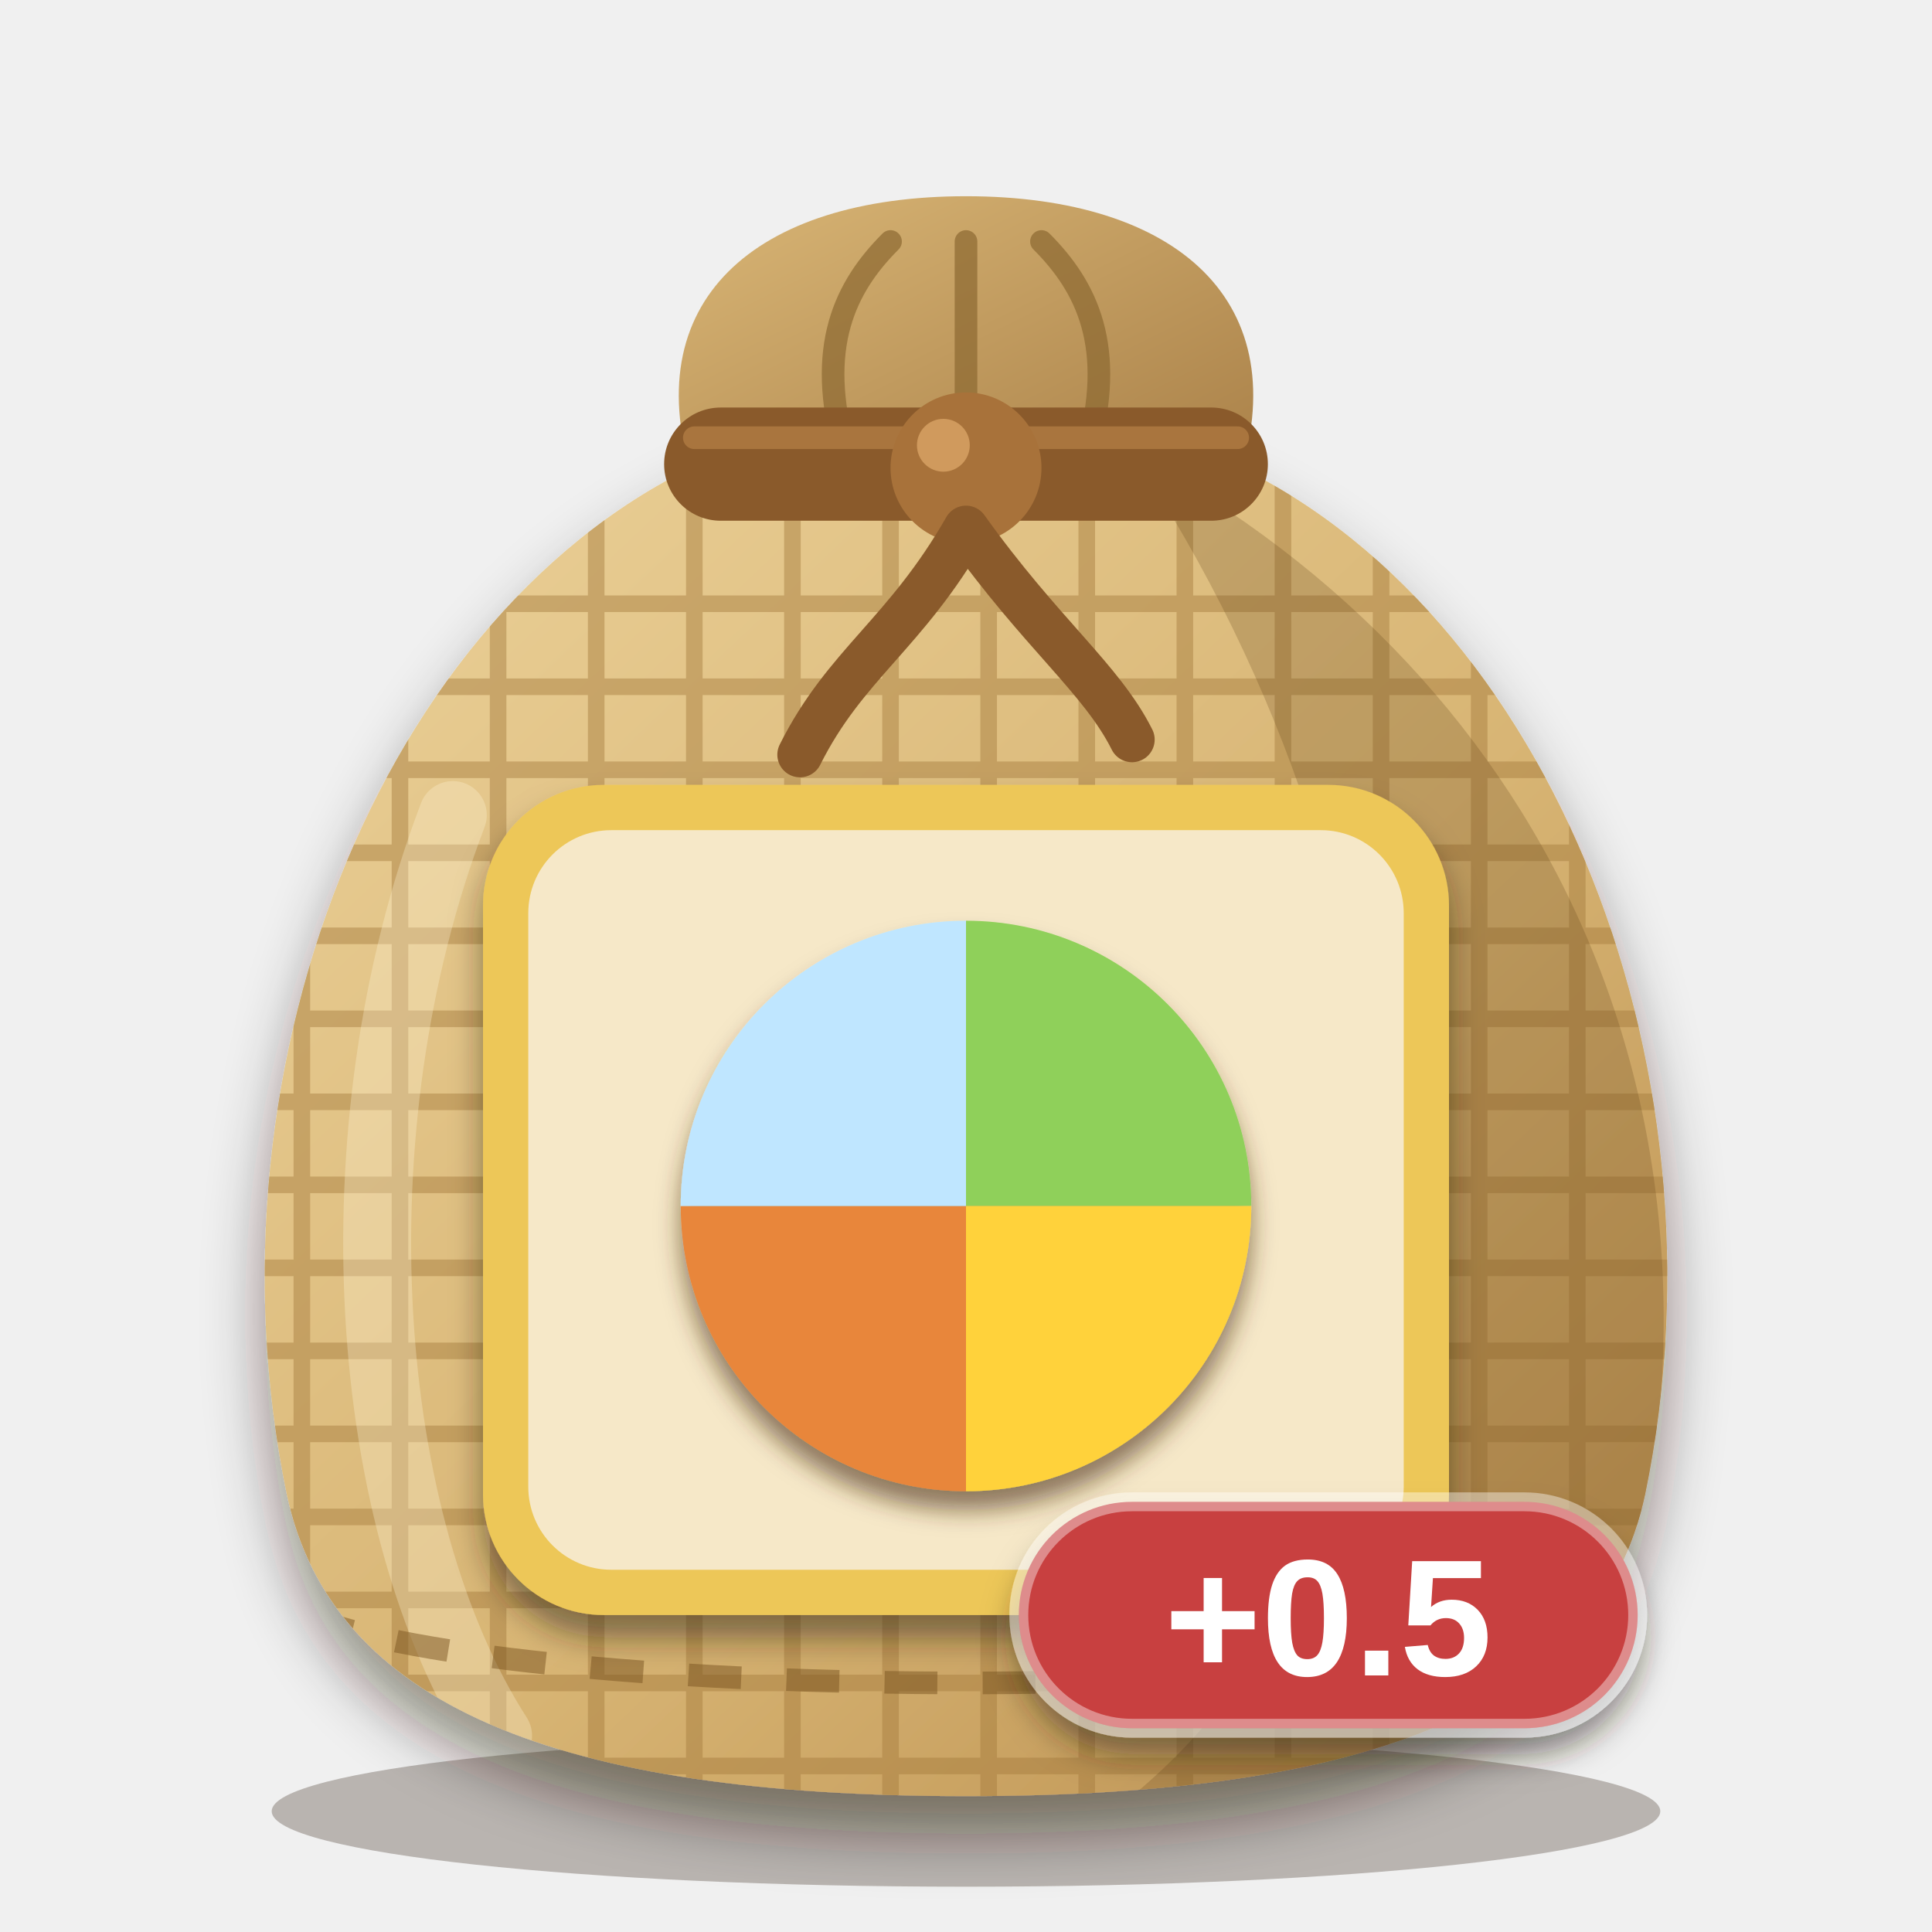
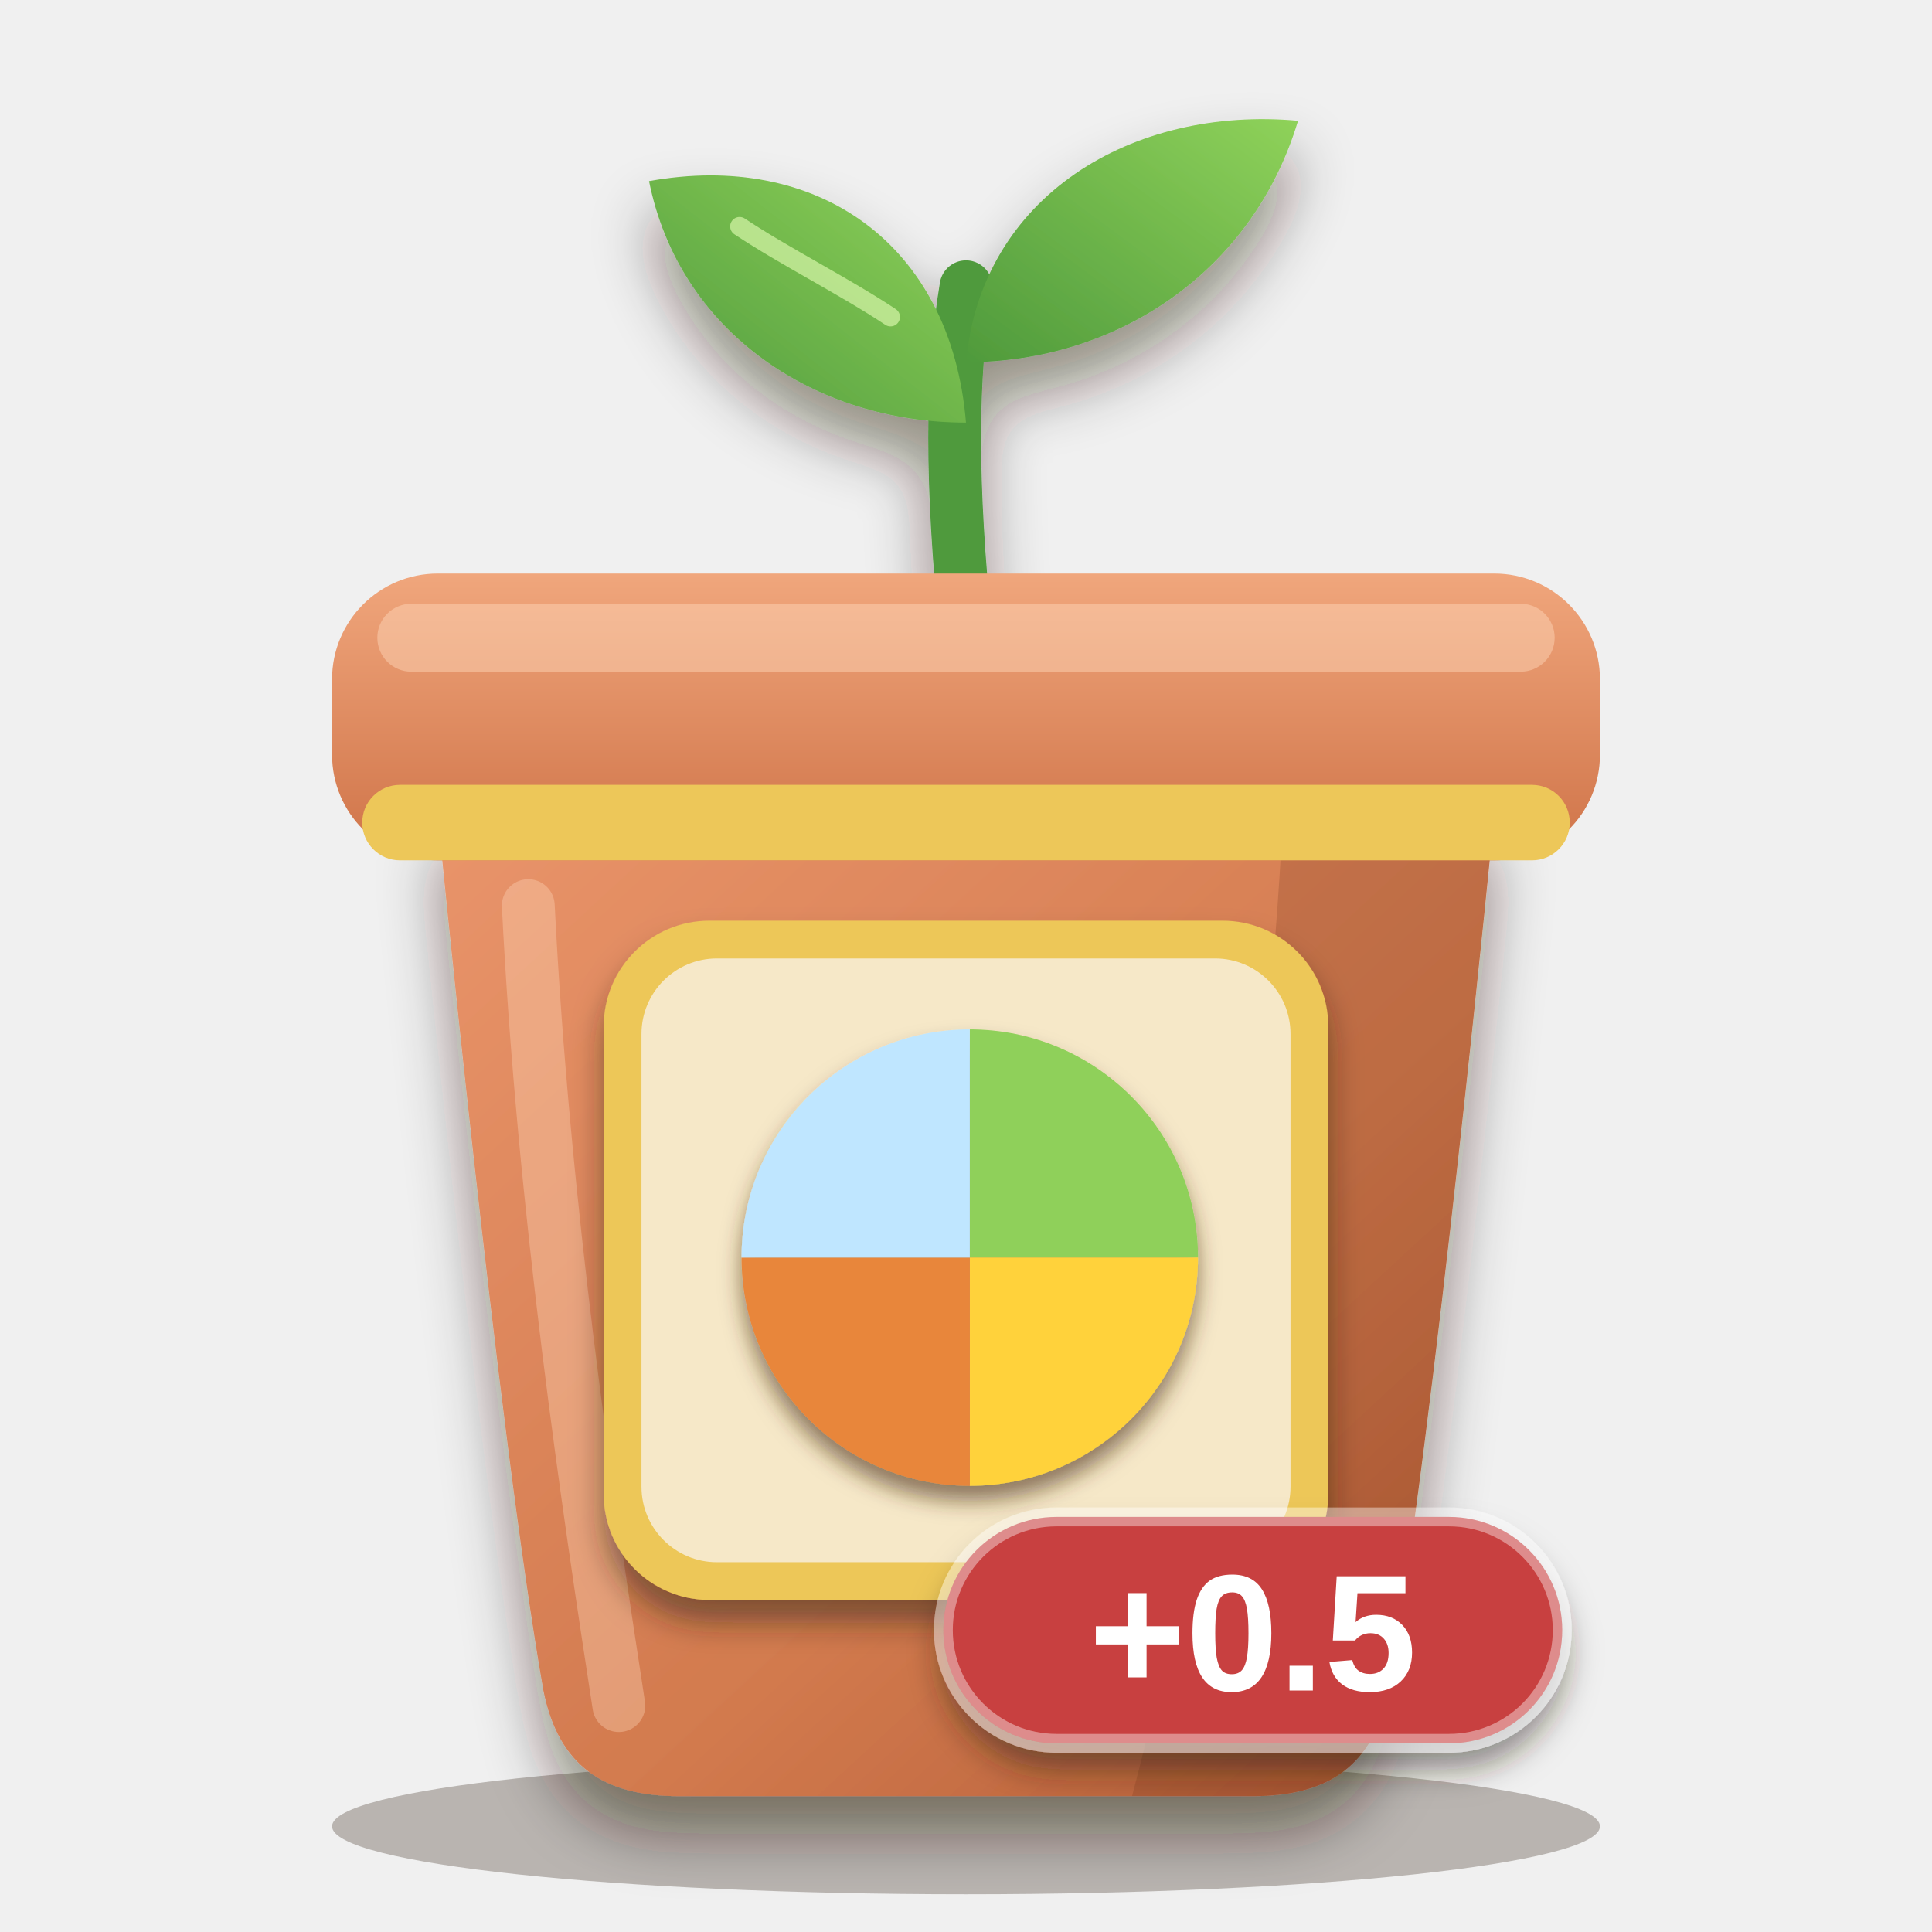
<svg xmlns="http://www.w3.org/2000/svg" viewBox="0 0 256 256" width="256" height="256">
  <defs>
-     <clipPath id="sk">
-       <path d="M96 60 C52 78 26 140 38 198 C44 226 74 238 128 238 C182 238 212 226 218 198 C230 140 204 78 160 60 Z" />
+     <clipPath id="pb">
+       <path d="M58 108 H198 C198 108 190 190 184 224 C182 234 176 238 166 238 H90 C80 238 74 234 72 224 C66 190 58 108 58 108 Z" />
    </clipPath>
-     <linearGradient id="bg" x1="0" y1="0" x2="1" y2="1">
-       <stop offset="0" stop-color="#ecd29a" />
-       <stop offset="0.55" stop-color="#d8b574" />
-       <stop offset="1" stop-color="#b98d4e" />
+     <linearGradient id="pot" x1="0" y1="0" x2="1" y2="1">
+       <stop offset="0" stop-color="#e9946a" />
+       <stop offset="0.6" stop-color="#d27a4e" />
+       <stop offset="1" stop-color="#b25a34" />
    </linearGradient>
-     <linearGradient id="ng" x1="0" y1="0" x2="1" y2="1">
-       <stop offset="0" stop-color="#d9b676" />
-       <stop offset="1" stop-color="#a98048" />
+     <linearGradient id="rim" x1="0" y1="0" x2="0" y2="1">
+       <stop offset="0" stop-color="#f0a67c" />
+       <stop offset="1" stop-color="#cf7348" />
+     </linearGradient>
+     <linearGradient id="leaf" x1="0" y1="1" x2="1" y2="0">
+       <stop offset="0" stop-color="#4f9a3c" />
+       <stop offset="1" stop-color="#8fd25a" />
    </linearGradient>
    <filter id="soft" x="-20%" y="-20%" width="140%" height="150%">
      <feDropShadow dx="0" dy="5" stdDeviation="4" flood-color="#2a1a0c" flood-opacity="0.45" />
    </filter>
    <filter id="lab" x="-20%" y="-20%" width="140%" height="150%">
      <feDropShadow dx="0" dy="3" stdDeviation="2" flood-color="#2a1a0c" flood-opacity="0.5" />
    </filter>
    <filter id="ms" x="-20%" y="-20%" width="140%" height="150%">
-       <feDropShadow dx="0" dy="2.5" stdDeviation="1.6" flood-color="#4a2e10" flood-opacity="0.6" />
+       <feDropShadow dx="0" dy="2" stdDeviation="1.4" flood-color="#4a2e10" flood-opacity="0.6" />
    </filter>
  </defs>
-   <ellipse cx="128" cy="240" rx="92" ry="10" fill="#2a1a0c" opacity="0.28" />
-   <path d="M92 64 C84 40 100 26 128 26 C156 26 172 40 164 64 Z" fill="url(#ng)" />
-   <path d="M112 60 C108 46 112 38 118 32 M128 60 V32 M144 60 C148 46 144 38 138 32" fill="none" stroke="#8c6830" stroke-width="3" stroke-linecap="round" opacity="0.7" />
+   <ellipse cx="128" cy="242" rx="84" ry="9" fill="#2a1a0c" opacity="0.28" />
  <g filter="url(#soft)">
-     <path d="M96 60 C52 78 26 140 38 198 C44 226 74 238 128 238 C182 238 212 226 218 198 C230 140 204 78 160 60 Z" fill="url(#bg)" />
+     <path d="M128 84 C126 64 126 50 128 38" fill="none" stroke="#4f9a3c" stroke-width="7" stroke-linecap="round" />
+     <path d="M128 56 C108 56 90 44 86 24 C108 20 126 32 128 56 Z" fill="url(#leaf)" />
+     <path d="M128 48 C148 48 166 36 172 16 C150 14 130 26 128 48 Z" fill="url(#leaf)" />
  </g>
-   <g clip-path="url(#sk)">
-     <g stroke="#a47a3c" stroke-width="2.2" opacity="0.45">
-       <path d="M20 80 H240" />
-       <path d="M20 91 H240" />
-       <path d="M20 102 H240" />
-       <path d="M20 113 H240" />
-       <path d="M20 124 H240" />
-       <path d="M20 135 H240" />
-       <path d="M20 146 H240" />
-       <path d="M20 157 H240" />
-       <path d="M20 168 H240" />
-       <path d="M20 179 H240" />
-       <path d="M20 190 H240" />
-       <path d="M20 201 H240" />
-       <path d="M20 212 H240" />
-       <path d="M20 223 H240" />
-       <path d="M20 234 H240" />
-       <path d="M40 60 V240" />
-       <path d="M53 60 V240" />
-       <path d="M66 60 V240" />
-       <path d="M79 60 V240" />
-       <path d="M92 60 V240" />
-       <path d="M105 60 V240" />
-       <path d="M118 60 V240" />
-       <path d="M131 60 V240" />
-       <path d="M144 60 V240" />
-       <path d="M157 60 V240" />
-       <path d="M170 60 V240" />
-       <path d="M183 60 V240" />
-       <path d="M196 60 V240" />
-       <path d="M209 60 V240" />
-     </g>
-     <path d="M150 60 C206 90 234 150 214 218 C204 232 176 238 150 238 C196 200 190 120 150 60 Z" fill="#5a3a14" opacity="0.22" />
-     <path d="M60 108 C44 150 48 202 66 230" fill="none" stroke="#fff6d8" stroke-width="9" stroke-linecap="round" opacity="0.3" />
-     <path d="M40 214 C70 226 186 226 216 214" fill="none" stroke="#7a5420" stroke-width="3" stroke-dasharray="7 6" opacity="0.5" />
+   <path d="M118 42 C112 38 104 34 98 30" fill="none" stroke="#d6f5a8" stroke-width="2.5" stroke-linecap="round" opacity="0.7" />
+   <g filter="url(#soft)">
+     <path d="M58 108 H198 C198 108 190 190 184 224 C182 234 176 238 166 238 H90 C80 238 74 234 72 224 C66 190 58 108 58 108 Z" fill="url(#pot)" />
  </g>
-   <rect x="88" y="54" width="80" height="15" rx="7.5" fill="#8a5a2b" />
-   <path d="M92 58 H164" stroke="#b07c42" stroke-width="3" stroke-linecap="round" opacity="0.8" />
-   <circle cx="128" cy="62" r="10" fill="#a8723a" />
-   <circle cx="125" cy="59" r="3.5" fill="#d9a465" opacity="0.8" />
-   <path d="M128 70 C120 84 112 88 106 100 M128 70 C138 84 146 90 150 98" fill="none" stroke="#8a5a2b" stroke-width="6" stroke-linecap="round" />
+   <g clip-path="url(#pb)">
+     <path d="M170 108 H198 C198 108 190 190 184 224 C182 234 176 238 166 238 H150 C160 200 168 150 170 108 Z" fill="#6a2e12" opacity="0.2" />
+     <path d="M70 120 C72 160 78 200 82 226" fill="none" stroke="#ffd9bd" stroke-width="7" stroke-linecap="round" opacity="0.35" />
+   </g>
+   <rect x="44" y="76" width="168" height="38" rx="14" fill="url(#rim)" />
+   <rect x="50" y="80" width="156" height="9" rx="4.5" fill="#ffd9bd" opacity="0.45" />
+   <rect x="48" y="104" width="160" height="10" rx="5" fill="#edc759" />
  <g filter="url(#lab)">
-     <rect x="64" y="104" width="128" height="110" rx="16" fill="#edc759" />
+     <rect x="80" y="122" width="96" height="90" rx="14" fill="#edc759" />
  </g>
-   <rect x="70" y="110" width="116" height="98" rx="11" fill="#f6e8c8" />
+   <rect x="85" y="127" width="86" height="80" rx="10" fill="#f6e8c8" />
  <g filter="url(#ms)">
-     <g transform="translate(75.5 111.5) scale(1.05)">
+     <g transform="translate(86.5 128) scale(0.84)">
      <path d="M50 46 L50 10 A36 36 0 0 1 86 46 Z" fill="#8fd05a" />
      <path d="M50 46 L86 46 A36 36 0 0 1 50 82 Z" fill="#ffd23a" />
      <path d="M50 46 L50 82 A36 36 0 0 1 14 46 Z" fill="#e8863a" />
      <path d="M50 46 L14 46 A36 36 0 0 1 50 10 Z" fill="#bfe6ff" />
    </g>
  </g>
  <g filter="url(#lab)">
-     <rect x="135" y="199" width="82" height="30" rx="15" fill="#c8403f" stroke="#ffffff" stroke-opacity="0.4" stroke-width="2.5" />
-     <text x="176" y="222" font-family="Arial Black, Arial, Helvetica, sans-serif" font-weight="900" font-size="22" text-anchor="middle" fill="#ffffff">+0.5</text>
+     <rect x="125" y="201" width="82" height="30" rx="15" fill="#c8403f" stroke="#ffffff" stroke-opacity="0.4" stroke-width="2.5" />
+     <text x="166" y="224" font-family="Arial Black, Arial, Helvetica, sans-serif" font-weight="900" font-size="22" text-anchor="middle" fill="#ffffff">+0.5</text>
  </g>
</svg>
